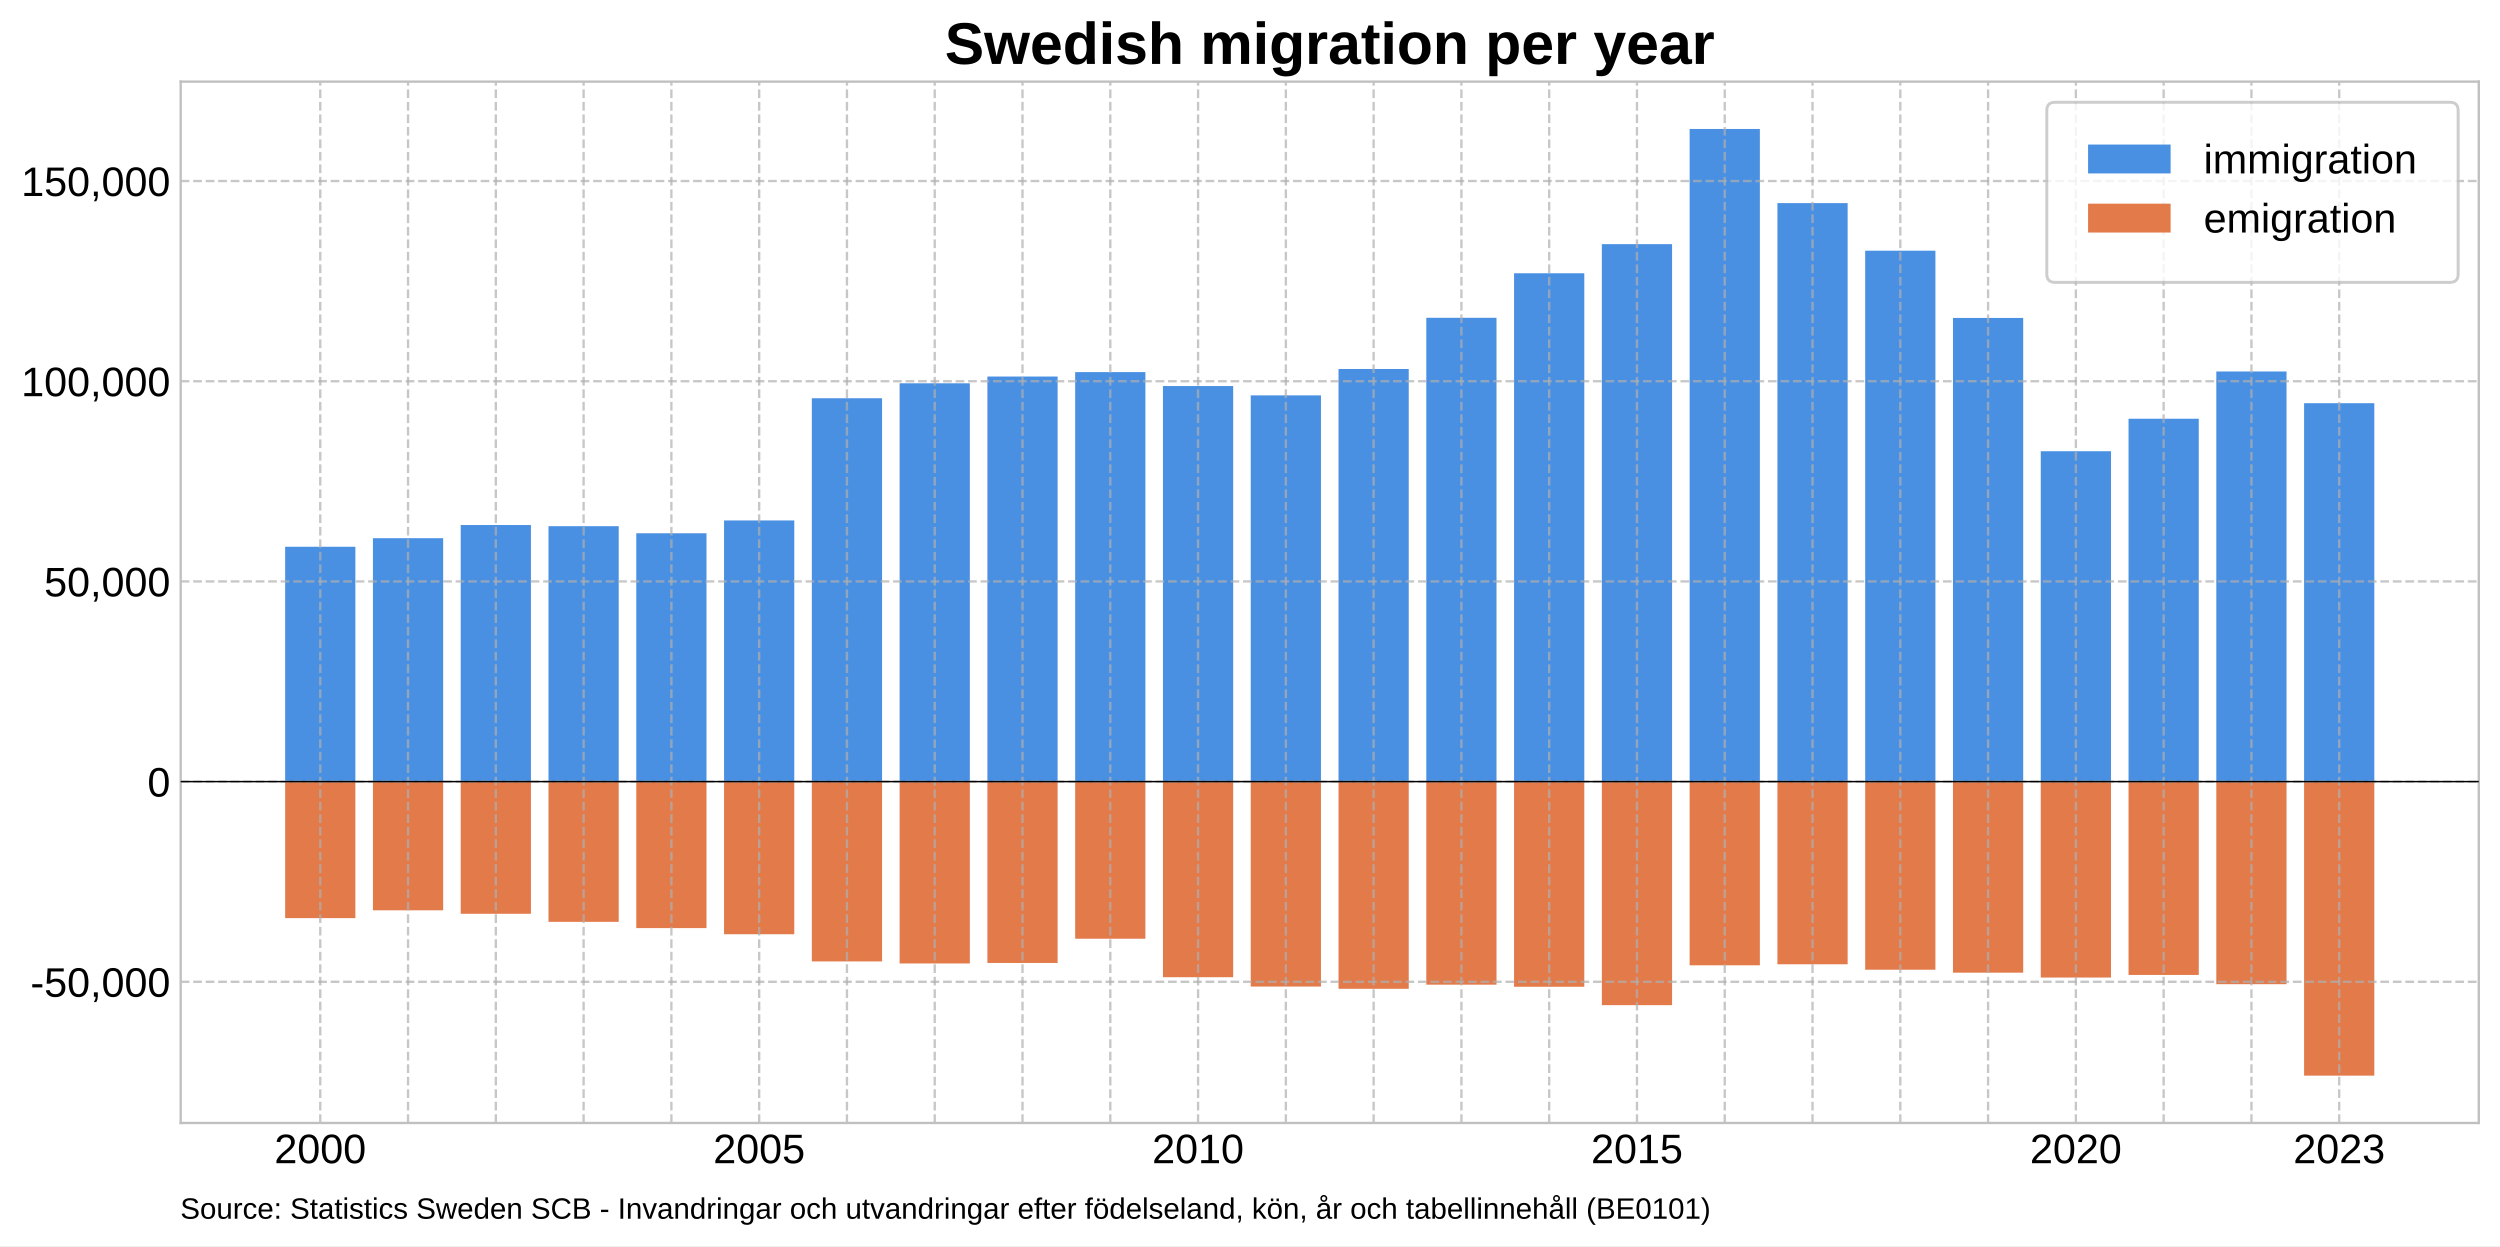
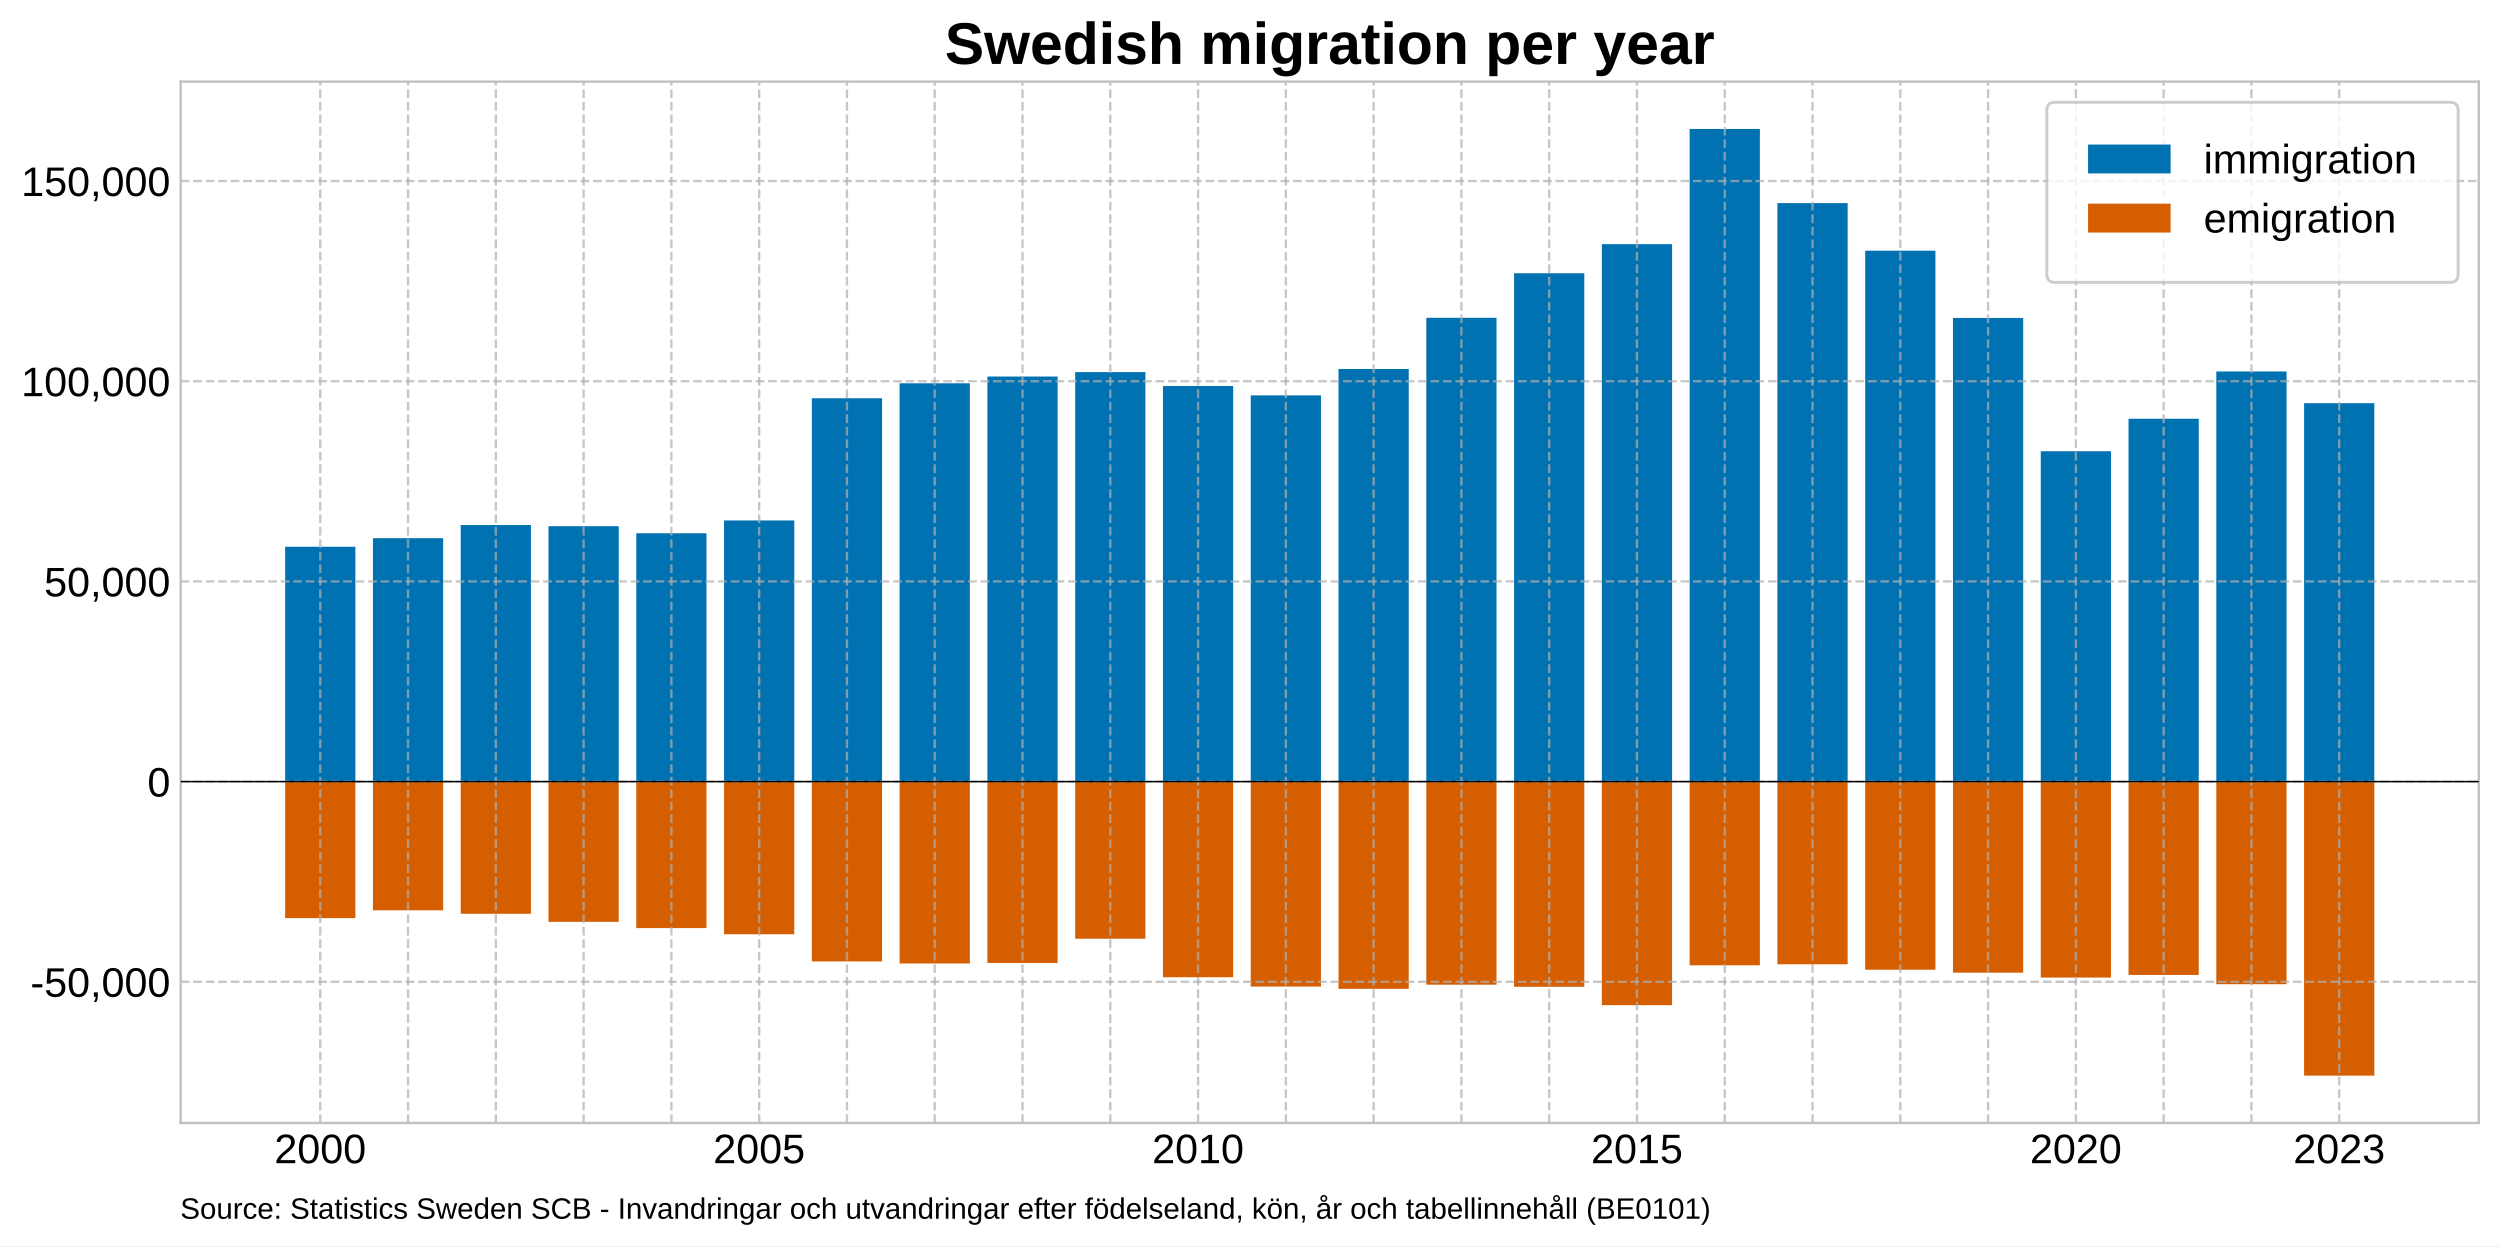
<svg xmlns="http://www.w3.org/2000/svg" width="848.136pt" height="422.734pt" viewBox="0 0 848.136 422.734" version="1.1">
  <defs>
    <style type="text/css">*{stroke-linejoin: round; stroke-linecap: butt}</style>
  </defs>
  <g id="figure_1">
    <g id="patch_1">
      <path d="M 0 422.734  L 848.136 422.734  L 848.136 0  L 0 0  z " style="fill: #ffffff" />
    </g>
    <g id="axes_1">
      <g id="patch_2">
        <path d="M 61.301 380.974  L 840.936 380.974  L 840.936 27.694  L 61.301 27.694  z " style="fill: #ffffff" />
      </g>
      <g id="patch_3">
-         <path d="M 96.739 265.168  L 120.563 265.168  L 120.563 185.489  L 96.739 185.489  z " clip-path="url(#p7eb099a2a9)" style="fill: #4a90e2" />
+         <path d="M 96.739 265.168  L 120.563 265.168  L 120.563 185.489  L 96.739 185.489  z " clip-path="url(#p43ecfa2c4b)" style="fill: #0072b2" />
      </g>
      <g id="patch_4">
-         <path d="M 126.519 265.168  L 150.343 265.168  L 150.343 182.587  L 126.519 182.587  z " clip-path="url(#p7eb099a2a9)" style="fill: #4a90e2" />
+         <path d="M 126.519 265.168  L 150.343 265.168  L 150.343 182.587  L 126.519 182.587  z " clip-path="url(#p43ecfa2c4b)" style="fill: #0072b2" />
      </g>
      <g id="patch_5">
-         <path d="M 156.299 265.168  L 180.123 265.168  L 180.123 178.116  L 156.299 178.116  z " clip-path="url(#p7eb099a2a9)" style="fill: #4a90e2" />
+         <path d="M 156.299 265.168  L 180.123 265.168  L 180.123 178.116  L 156.299 178.116  z " clip-path="url(#p43ecfa2c4b)" style="fill: #0072b2" />
      </g>
      <g id="patch_6">
-         <path d="M 186.079 265.168  L 209.902 265.168  L 209.902 178.512  L 186.079 178.512  z " clip-path="url(#p7eb099a2a9)" style="fill: #4a90e2" />
+         <path d="M 186.079 265.168  L 209.902 265.168  L 209.902 178.512  L 186.079 178.512  z " clip-path="url(#p43ecfa2c4b)" style="fill: #0072b2" />
      </g>
      <g id="patch_7">
-         <path d="M 215.858 265.168  L 239.682 265.168  L 239.682 180.913  L 215.858 180.913  z " clip-path="url(#p7eb099a2a9)" style="fill: #4a90e2" />
+         <path d="M 215.858 265.168  L 239.682 265.168  L 239.682 180.913  L 215.858 180.913  z " clip-path="url(#p43ecfa2c4b)" style="fill: #0072b2" />
      </g>
      <g id="patch_8">
-         <path d="M 245.638 265.168  L 269.462 265.168  L 269.462 176.565  L 245.638 176.565  z " clip-path="url(#p7eb099a2a9)" style="fill: #4a90e2" />
+         <path d="M 245.638 265.168  L 269.462 265.168  L 269.462 176.565  L 245.638 176.565  z " clip-path="url(#p43ecfa2c4b)" style="fill: #0072b2" />
      </g>
      <g id="patch_9">
-         <path d="M 275.418 265.168  L 299.242 265.168  L 299.242 135.107  L 275.418 135.107  z " clip-path="url(#p7eb099a2a9)" style="fill: #4a90e2" />
+         <path d="M 275.418 265.168  L 299.242 265.168  L 299.242 135.107  L 275.418 135.107  z " clip-path="url(#p43ecfa2c4b)" style="fill: #0072b2" />
      </g>
      <g id="patch_10">
-         <path d="M 305.198 265.168  L 329.022 265.168  L 329.022 130.033  L 305.198 130.033  z " clip-path="url(#p7eb099a2a9)" style="fill: #4a90e2" />
+         <path d="M 305.198 265.168  L 329.022 265.168  L 329.022 130.033  L 305.198 130.033  z " clip-path="url(#p43ecfa2c4b)" style="fill: #0072b2" />
      </g>
      <g id="patch_11">
-         <path d="M 334.978 265.168  L 358.801 265.168  L 358.801 127.743  L 334.978 127.743  z " clip-path="url(#p7eb099a2a9)" style="fill: #4a90e2" />
+         <path d="M 334.978 265.168  L 358.801 265.168  L 358.801 127.743  L 334.978 127.743  z " clip-path="url(#p43ecfa2c4b)" style="fill: #0072b2" />
      </g>
      <g id="patch_12">
-         <path d="M 364.757 265.168  L 388.581 265.168  L 388.581 126.237  L 364.757 126.237  z " clip-path="url(#p7eb099a2a9)" style="fill: #4a90e2" />
+         <path d="M 364.757 265.168  L 388.581 265.168  L 388.581 126.237  L 364.757 126.237  z " clip-path="url(#p43ecfa2c4b)" style="fill: #0072b2" />
      </g>
      <g id="patch_13">
-         <path d="M 394.537 265.168  L 418.361 265.168  L 418.361 130.963  L 394.537 130.963  z " clip-path="url(#p7eb099a2a9)" style="fill: #4a90e2" />
+         <path d="M 394.537 265.168  L 418.361 265.168  L 418.361 130.963  L 394.537 130.963  z " clip-path="url(#p43ecfa2c4b)" style="fill: #0072b2" />
      </g>
      <g id="patch_14">
-         <path d="M 424.317 265.168  L 448.141 265.168  L 448.141 134.133  L 424.317 134.133  z " clip-path="url(#p7eb099a2a9)" style="fill: #4a90e2" />
+         <path d="M 424.317 265.168  L 448.141 265.168  L 448.141 134.133  L 424.317 134.133  z " clip-path="url(#p43ecfa2c4b)" style="fill: #0072b2" />
      </g>
      <g id="patch_15">
-         <path d="M 454.097 265.168  L 477.921 265.168  L 477.921 125.179  L 454.097 125.179  z " clip-path="url(#p7eb099a2a9)" style="fill: #4a90e2" />
+         <path d="M 454.097 265.168  L 477.921 265.168  L 477.921 125.179  L 454.097 125.179  z " clip-path="url(#p43ecfa2c4b)" style="fill: #0072b2" />
      </g>
      <g id="patch_16">
-         <path d="M 483.877 265.168  L 507.7 265.168  L 507.7 107.811  L 483.877 107.811  z " clip-path="url(#p7eb099a2a9)" style="fill: #4a90e2" />
+         <path d="M 483.877 265.168  L 507.7 265.168  L 507.7 107.811  L 483.877 107.811  z " clip-path="url(#p43ecfa2c4b)" style="fill: #0072b2" />
      </g>
      <g id="patch_17">
-         <path d="M 513.656 265.168  L 537.48 265.168  L 537.48 92.705  L 513.656 92.705  z " clip-path="url(#p7eb099a2a9)" style="fill: #4a90e2" />
+         <path d="M 513.656 265.168  L 537.48 265.168  L 537.48 92.705  L 513.656 92.705  z " clip-path="url(#p43ecfa2c4b)" style="fill: #0072b2" />
      </g>
      <g id="patch_18">
-         <path d="M 543.436 265.168  L 567.26 265.168  L 567.26 82.824  L 543.436 82.824  z " clip-path="url(#p7eb099a2a9)" style="fill: #4a90e2" />
+         <path d="M 543.436 265.168  L 567.26 265.168  L 567.26 82.824  L 543.436 82.824  z " clip-path="url(#p43ecfa2c4b)" style="fill: #0072b2" />
      </g>
      <g id="patch_19">
-         <path d="M 573.216 265.168  L 597.04 265.168  L 597.04 43.752  L 573.216 43.752  z " clip-path="url(#p7eb099a2a9)" style="fill: #4a90e2" />
+         <path d="M 573.216 265.168  L 597.04 265.168  L 597.04 43.752  L 573.216 43.752  z " clip-path="url(#p43ecfa2c4b)" style="fill: #0072b2" />
      </g>
      <g id="patch_20">
-         <path d="M 602.996 265.168  L 626.82 265.168  L 626.82 68.903  L 602.996 68.903  z " clip-path="url(#p7eb099a2a9)" style="fill: #4a90e2" />
+         <path d="M 602.996 265.168  L 626.82 265.168  L 626.82 68.903  L 602.996 68.903  z " clip-path="url(#p43ecfa2c4b)" style="fill: #0072b2" />
      </g>
      <g id="patch_21">
-         <path d="M 632.775 265.168  L 656.599 265.168  L 656.599 85.049  L 632.775 85.049  z " clip-path="url(#p7eb099a2a9)" style="fill: #4a90e2" />
+         <path d="M 632.775 265.168  L 656.599 265.168  L 656.599 85.049  L 632.775 85.049  z " clip-path="url(#p43ecfa2c4b)" style="fill: #0072b2" />
      </g>
      <g id="patch_22">
-         <path d="M 662.555 265.168  L 686.379 265.168  L 686.379 107.865  L 662.555 107.865  z " clip-path="url(#p7eb099a2a9)" style="fill: #4a90e2" />
+         <path d="M 662.555 265.168  L 686.379 265.168  L 686.379 107.865  L 662.555 107.865  z " clip-path="url(#p43ecfa2c4b)" style="fill: #0072b2" />
      </g>
      <g id="patch_23">
-         <path d="M 692.335 265.168  L 716.159 265.168  L 716.159 153.08  L 692.335 153.08  z " clip-path="url(#p7eb099a2a9)" style="fill: #4a90e2" />
+         <path d="M 692.335 265.168  L 716.159 265.168  L 716.159 153.08  L 692.335 153.08  z " clip-path="url(#p43ecfa2c4b)" style="fill: #0072b2" />
      </g>
      <g id="patch_24">
-         <path d="M 722.115 265.168  L 745.939 265.168  L 745.939 142.06  L 722.115 142.06  z " clip-path="url(#p7eb099a2a9)" style="fill: #4a90e2" />
+         <path d="M 722.115 265.168  L 745.939 265.168  L 745.939 142.06  L 722.115 142.06  z " clip-path="url(#p43ecfa2c4b)" style="fill: #0072b2" />
      </g>
      <g id="patch_25">
-         <path d="M 751.895 265.168  L 775.719 265.168  L 775.719 126.025  L 751.895 126.025  z " clip-path="url(#p7eb099a2a9)" style="fill: #4a90e2" />
+         <path d="M 751.895 265.168  L 775.719 265.168  L 775.719 126.025  L 751.895 126.025  z " clip-path="url(#p43ecfa2c4b)" style="fill: #0072b2" />
      </g>
      <g id="patch_26">
-         <path d="M 781.674 265.168  L 805.498 265.168  L 805.498 136.786  L 781.674 136.786  z " clip-path="url(#p7eb099a2a9)" style="fill: #4a90e2" />
+         <path d="M 781.674 265.168  L 805.498 265.168  L 805.498 136.786  L 781.674 136.786  z " clip-path="url(#p43ecfa2c4b)" style="fill: #0072b2" />
      </g>
      <g id="patch_27">
-         <path d="M 96.739 265.168  L 120.563 265.168  L 120.563 311.475  L 96.739 311.475  z " clip-path="url(#p7eb099a2a9)" style="fill: #e27a4a" />
+         <path d="M 96.739 265.168  L 120.563 265.168  L 120.563 311.475  L 96.739 311.475  z " clip-path="url(#p43ecfa2c4b)" style="fill: #d55e00" />
      </g>
      <g id="patch_28">
-         <path d="M 126.519 265.168  L 150.343 265.168  L 150.343 308.826  L 126.519 308.826  z " clip-path="url(#p7eb099a2a9)" style="fill: #e27a4a" />
+         <path d="M 126.519 265.168  L 150.343 265.168  L 150.343 308.826  L 126.519 308.826  z " clip-path="url(#p43ecfa2c4b)" style="fill: #d55e00" />
      </g>
      <g id="patch_29">
-         <path d="M 156.299 265.168  L 180.123 265.168  L 180.123 310.005  L 156.299 310.005  z " clip-path="url(#p7eb099a2a9)" style="fill: #e27a4a" />
+         <path d="M 156.299 265.168  L 180.123 265.168  L 180.123 310.005  L 156.299 310.005  z " clip-path="url(#p43ecfa2c4b)" style="fill: #d55e00" />
      </g>
      <g id="patch_30">
-         <path d="M 186.079 265.168  L 209.902 265.168  L 209.902 312.741  L 186.079 312.741  z " clip-path="url(#p7eb099a2a9)" style="fill: #e27a4a" />
+         <path d="M 186.079 265.168  L 209.902 265.168  L 209.902 312.741  L 186.079 312.741  z " clip-path="url(#p43ecfa2c4b)" style="fill: #d55e00" />
      </g>
      <g id="patch_31">
-         <path d="M 215.858 265.168  L 239.682 265.168  L 239.682 314.864  L 215.858 314.864  z " clip-path="url(#p7eb099a2a9)" style="fill: #e27a4a" />
+         <path d="M 215.858 265.168  L 239.682 265.168  L 239.682 314.864  L 215.858 314.864  z " clip-path="url(#p43ecfa2c4b)" style="fill: #d55e00" />
      </g>
      <g id="patch_32">
-         <path d="M 245.638 265.168  L 269.462 265.168  L 269.462 316.945  L 245.638 316.945  z " clip-path="url(#p7eb099a2a9)" style="fill: #e27a4a" />
+         <path d="M 245.638 265.168  L 269.462 265.168  L 269.462 316.945  L 245.638 316.945  z " clip-path="url(#p43ecfa2c4b)" style="fill: #d55e00" />
      </g>
      <g id="patch_33">
-         <path d="M 275.418 265.168  L 299.242 265.168  L 299.242 326.168  L 275.418 326.168  z " clip-path="url(#p7eb099a2a9)" style="fill: #e27a4a" />
+         <path d="M 275.418 265.168  L 299.242 265.168  L 299.242 326.168  L 275.418 326.168  z " clip-path="url(#p43ecfa2c4b)" style="fill: #d55e00" />
      </g>
      <g id="patch_34">
-         <path d="M 305.198 265.168  L 329.022 265.168  L 329.022 326.86  L 305.198 326.86  z " clip-path="url(#p7eb099a2a9)" style="fill: #e27a4a" />
+         <path d="M 305.198 265.168  L 329.022 265.168  L 329.022 326.86  L 305.198 326.86  z " clip-path="url(#p43ecfa2c4b)" style="fill: #d55e00" />
      </g>
      <g id="patch_35">
-         <path d="M 334.978 265.168  L 358.801 265.168  L 358.801 326.692  L 334.978 326.692  z " clip-path="url(#p7eb099a2a9)" style="fill: #e27a4a" />
+         <path d="M 334.978 265.168  L 358.801 265.168  L 358.801 326.692  L 334.978 326.692  z " clip-path="url(#p43ecfa2c4b)" style="fill: #d55e00" />
      </g>
      <g id="patch_36">
-         <path d="M 364.757 265.168  L 388.581 265.168  L 388.581 318.469  L 364.757 318.469  z " clip-path="url(#p7eb099a2a9)" style="fill: #e27a4a" />
+         <path d="M 364.757 265.168  L 388.581 265.168  L 388.581 318.469  L 364.757 318.469  z " clip-path="url(#p43ecfa2c4b)" style="fill: #d55e00" />
      </g>
      <g id="patch_37">
-         <path d="M 394.537 265.168  L 418.361 265.168  L 418.361 331.526  L 394.537 331.526  z " clip-path="url(#p7eb099a2a9)" style="fill: #e27a4a" />
+         <path d="M 394.537 265.168  L 418.361 265.168  L 418.361 331.526  L 394.537 331.526  z " clip-path="url(#p43ecfa2c4b)" style="fill: #d55e00" />
      </g>
      <g id="patch_38">
-         <path d="M 424.317 265.168  L 448.141 265.168  L 448.141 334.686  L 424.317 334.686  z " clip-path="url(#p7eb099a2a9)" style="fill: #e27a4a" />
+         <path d="M 424.317 265.168  L 448.141 265.168  L 448.141 334.686  L 424.317 334.686  z " clip-path="url(#p43ecfa2c4b)" style="fill: #d55e00" />
      </g>
      <g id="patch_39">
-         <path d="M 454.097 265.168  L 477.921 265.168  L 477.921 335.457  L 454.097 335.457  z " clip-path="url(#p7eb099a2a9)" style="fill: #e27a4a" />
+         <path d="M 454.097 265.168  L 477.921 265.168  L 477.921 335.457  L 454.097 335.457  z " clip-path="url(#p43ecfa2c4b)" style="fill: #d55e00" />
      </g>
      <g id="patch_40">
-         <path d="M 483.877 265.168  L 507.7 265.168  L 507.7 334.056  L 483.877 334.056  z " clip-path="url(#p7eb099a2a9)" style="fill: #e27a4a" />
+         <path d="M 483.877 265.168  L 507.7 265.168  L 507.7 334.056  L 483.877 334.056  z " clip-path="url(#p43ecfa2c4b)" style="fill: #d55e00" />
      </g>
      <g id="patch_41">
-         <path d="M 513.656 265.168  L 537.48 265.168  L 537.48 334.765  L 513.656 334.765  z " clip-path="url(#p7eb099a2a9)" style="fill: #e27a4a" />
+         <path d="M 513.656 265.168  L 537.48 265.168  L 537.48 334.765  L 513.656 334.765  z " clip-path="url(#p43ecfa2c4b)" style="fill: #d55e00" />
      </g>
      <g id="patch_42">
-         <path d="M 543.436 265.168  L 567.26 265.168  L 567.26 341.003  L 543.436 341.003  z " clip-path="url(#p7eb099a2a9)" style="fill: #e27a4a" />
+         <path d="M 543.436 265.168  L 567.26 265.168  L 567.26 341.003  L 543.436 341.003  z " clip-path="url(#p43ecfa2c4b)" style="fill: #d55e00" />
      </g>
      <g id="patch_43">
-         <path d="M 573.216 265.168  L 597.04 265.168  L 597.04 327.485  L 573.216 327.485  z " clip-path="url(#p7eb099a2a9)" style="fill: #e27a4a" />
+         <path d="M 573.216 265.168  L 597.04 265.168  L 597.04 327.485  L 573.216 327.485  z " clip-path="url(#p43ecfa2c4b)" style="fill: #d55e00" />
      </g>
      <g id="patch_44">
-         <path d="M 602.996 265.168  L 626.82 265.168  L 626.82 327.135  L 602.996 327.135  z " clip-path="url(#p7eb099a2a9)" style="fill: #e27a4a" />
+         <path d="M 602.996 265.168  L 626.82 265.168  L 626.82 327.135  L 602.996 327.135  z " clip-path="url(#p43ecfa2c4b)" style="fill: #d55e00" />
      </g>
      <g id="patch_45">
-         <path d="M 632.775 265.168  L 656.599 265.168  L 656.599 328.984  L 632.775 328.984  z " clip-path="url(#p7eb099a2a9)" style="fill: #e27a4a" />
+         <path d="M 632.775 265.168  L 656.599 265.168  L 656.599 328.984  L 632.775 328.984  z " clip-path="url(#p43ecfa2c4b)" style="fill: #d55e00" />
      </g>
      <g id="patch_46">
-         <path d="M 662.555 265.168  L 686.379 265.168  L 686.379 329.985  L 662.555 329.985  z " clip-path="url(#p7eb099a2a9)" style="fill: #e27a4a" />
+         <path d="M 662.555 265.168  L 686.379 265.168  L 686.379 329.985  L 662.555 329.985  z " clip-path="url(#p43ecfa2c4b)" style="fill: #d55e00" />
      </g>
      <g id="patch_47">
-         <path d="M 692.335 265.168  L 716.159 265.168  L 716.159 331.64  L 692.335 331.64  z " clip-path="url(#p7eb099a2a9)" style="fill: #e27a4a" />
+         <path d="M 692.335 265.168  L 716.159 265.168  L 716.159 331.64  L 692.335 331.64  z " clip-path="url(#p43ecfa2c4b)" style="fill: #d55e00" />
      </g>
      <g id="patch_48">
-         <path d="M 722.115 265.168  L 745.939 265.168  L 745.939 330.753  L 722.115 330.753  z " clip-path="url(#p7eb099a2a9)" style="fill: #e27a4a" />
+         <path d="M 722.115 265.168  L 745.939 265.168  L 745.939 330.753  L 722.115 330.753  z " clip-path="url(#p43ecfa2c4b)" style="fill: #d55e00" />
      </g>
      <g id="patch_49">
-         <path d="M 751.895 265.168  L 775.719 265.168  L 775.719 333.888  L 751.895 333.888  z " clip-path="url(#p7eb099a2a9)" style="fill: #e27a4a" />
+         <path d="M 751.895 265.168  L 775.719 265.168  L 775.719 333.888  L 751.895 333.888  z " clip-path="url(#p43ecfa2c4b)" style="fill: #d55e00" />
      </g>
      <g id="patch_50">
-         <path d="M 781.674 265.168  L 805.498 265.168  L 805.498 364.916  L 781.674 364.916  z " clip-path="url(#p7eb099a2a9)" style="fill: #e27a4a" />
+         <path d="M 781.674 265.168  L 805.498 265.168  L 805.498 364.916  L 781.674 364.916  z " clip-path="url(#p43ecfa2c4b)" style="fill: #d55e00" />
      </g>
      <g id="matplotlib.axis_1">
        <g id="xtick_1">
          <g id="line2d_1">
-             <path d="M 108.651 380.974  L 108.651 27.694  " clip-path="url(#p7eb099a2a9)" style="fill: none; stroke-dasharray: 2.96,1.28; stroke-dashoffset: 0; stroke: #b0b0b0; stroke-opacity: 0.7; stroke-width: 0.8" />
+             <path d="M 108.651 380.974  L 108.651 27.694  " clip-path="url(#p43ecfa2c4b)" style="fill: none; stroke-dasharray: 2.96,1.28; stroke-dashoffset: 0; stroke: #b0b0b0; stroke-opacity: 0.7; stroke-width: 0.8" />
          </g>
          <g id="line2d_2" />
          <g id="text_1">
            <text style="font-size: 14px; font-family: 'Liberation Sans', sans-serif; text-anchor: middle" x="108.651" y="394.619" transform="rotate(-0 108.6511 394.6194)">2000</text>
          </g>
        </g>
        <g id="xtick_2">
          <g id="line2d_3">
-             <path d="M 138.431 380.974  L 138.431 27.694  " clip-path="url(#p7eb099a2a9)" style="fill: none; stroke-dasharray: 2.96,1.28; stroke-dashoffset: 0; stroke: #b0b0b0; stroke-opacity: 0.7; stroke-width: 0.8" />
+             <path d="M 138.431 380.974  L 138.431 27.694  " clip-path="url(#p43ecfa2c4b)" style="fill: none; stroke-dasharray: 2.96,1.28; stroke-dashoffset: 0; stroke: #b0b0b0; stroke-opacity: 0.7; stroke-width: 0.8" />
          </g>
          <g id="line2d_4" />
        </g>
        <g id="xtick_3">
          <g id="line2d_5">
-             <path d="M 168.211 380.974  L 168.211 27.694  " clip-path="url(#p7eb099a2a9)" style="fill: none; stroke-dasharray: 2.96,1.28; stroke-dashoffset: 0; stroke: #b0b0b0; stroke-opacity: 0.7; stroke-width: 0.8" />
+             <path d="M 168.211 380.974  L 168.211 27.694  " clip-path="url(#p43ecfa2c4b)" style="fill: none; stroke-dasharray: 2.96,1.28; stroke-dashoffset: 0; stroke: #b0b0b0; stroke-opacity: 0.7; stroke-width: 0.8" />
          </g>
          <g id="line2d_6" />
        </g>
        <g id="xtick_4">
          <g id="line2d_7">
-             <path d="M 197.991 380.974  L 197.991 27.694  " clip-path="url(#p7eb099a2a9)" style="fill: none; stroke-dasharray: 2.96,1.28; stroke-dashoffset: 0; stroke: #b0b0b0; stroke-opacity: 0.7; stroke-width: 0.8" />
+             <path d="M 197.991 380.974  L 197.991 27.694  " clip-path="url(#p43ecfa2c4b)" style="fill: none; stroke-dasharray: 2.96,1.28; stroke-dashoffset: 0; stroke: #b0b0b0; stroke-opacity: 0.7; stroke-width: 0.8" />
          </g>
          <g id="line2d_8" />
        </g>
        <g id="xtick_5">
          <g id="line2d_9">
-             <path d="M 227.77 380.974  L 227.77 27.694  " clip-path="url(#p7eb099a2a9)" style="fill: none; stroke-dasharray: 2.96,1.28; stroke-dashoffset: 0; stroke: #b0b0b0; stroke-opacity: 0.7; stroke-width: 0.8" />
+             <path d="M 227.77 380.974  L 227.77 27.694  " clip-path="url(#p43ecfa2c4b)" style="fill: none; stroke-dasharray: 2.96,1.28; stroke-dashoffset: 0; stroke: #b0b0b0; stroke-opacity: 0.7; stroke-width: 0.8" />
          </g>
          <g id="line2d_10" />
        </g>
        <g id="xtick_6">
          <g id="line2d_11">
-             <path d="M 257.55 380.974  L 257.55 27.694  " clip-path="url(#p7eb099a2a9)" style="fill: none; stroke-dasharray: 2.96,1.28; stroke-dashoffset: 0; stroke: #b0b0b0; stroke-opacity: 0.7; stroke-width: 0.8" />
+             <path d="M 257.55 380.974  L 257.55 27.694  " clip-path="url(#p43ecfa2c4b)" style="fill: none; stroke-dasharray: 2.96,1.28; stroke-dashoffset: 0; stroke: #b0b0b0; stroke-opacity: 0.7; stroke-width: 0.8" />
          </g>
          <g id="line2d_12" />
          <g id="text_2">
            <text style="font-size: 14px; font-family: 'Liberation Sans', sans-serif; text-anchor: middle" x="257.55" y="394.619" transform="rotate(-0 257.5501 394.6194)">2005</text>
          </g>
        </g>
        <g id="xtick_7">
          <g id="line2d_13">
-             <path d="M 287.33 380.974  L 287.33 27.694  " clip-path="url(#p7eb099a2a9)" style="fill: none; stroke-dasharray: 2.96,1.28; stroke-dashoffset: 0; stroke: #b0b0b0; stroke-opacity: 0.7; stroke-width: 0.8" />
+             <path d="M 287.33 380.974  L 287.33 27.694  " clip-path="url(#p43ecfa2c4b)" style="fill: none; stroke-dasharray: 2.96,1.28; stroke-dashoffset: 0; stroke: #b0b0b0; stroke-opacity: 0.7; stroke-width: 0.8" />
          </g>
          <g id="line2d_14" />
        </g>
        <g id="xtick_8">
          <g id="line2d_15">
-             <path d="M 317.11 380.974  L 317.11 27.694  " clip-path="url(#p7eb099a2a9)" style="fill: none; stroke-dasharray: 2.96,1.28; stroke-dashoffset: 0; stroke: #b0b0b0; stroke-opacity: 0.7; stroke-width: 0.8" />
+             <path d="M 317.11 380.974  L 317.11 27.694  " clip-path="url(#p43ecfa2c4b)" style="fill: none; stroke-dasharray: 2.96,1.28; stroke-dashoffset: 0; stroke: #b0b0b0; stroke-opacity: 0.7; stroke-width: 0.8" />
          </g>
          <g id="line2d_16" />
        </g>
        <g id="xtick_9">
          <g id="line2d_17">
-             <path d="M 346.889 380.974  L 346.889 27.694  " clip-path="url(#p7eb099a2a9)" style="fill: none; stroke-dasharray: 2.96,1.28; stroke-dashoffset: 0; stroke: #b0b0b0; stroke-opacity: 0.7; stroke-width: 0.8" />
+             <path d="M 346.889 380.974  L 346.889 27.694  " clip-path="url(#p43ecfa2c4b)" style="fill: none; stroke-dasharray: 2.96,1.28; stroke-dashoffset: 0; stroke: #b0b0b0; stroke-opacity: 0.7; stroke-width: 0.8" />
          </g>
          <g id="line2d_18" />
        </g>
        <g id="xtick_10">
          <g id="line2d_19">
-             <path d="M 376.669 380.974  L 376.669 27.694  " clip-path="url(#p7eb099a2a9)" style="fill: none; stroke-dasharray: 2.96,1.28; stroke-dashoffset: 0; stroke: #b0b0b0; stroke-opacity: 0.7; stroke-width: 0.8" />
+             <path d="M 376.669 380.974  L 376.669 27.694  " clip-path="url(#p43ecfa2c4b)" style="fill: none; stroke-dasharray: 2.96,1.28; stroke-dashoffset: 0; stroke: #b0b0b0; stroke-opacity: 0.7; stroke-width: 0.8" />
          </g>
          <g id="line2d_20" />
        </g>
        <g id="xtick_11">
          <g id="line2d_21">
-             <path d="M 406.449 380.974  L 406.449 27.694  " clip-path="url(#p7eb099a2a9)" style="fill: none; stroke-dasharray: 2.96,1.28; stroke-dashoffset: 0; stroke: #b0b0b0; stroke-opacity: 0.7; stroke-width: 0.8" />
+             <path d="M 406.449 380.974  L 406.449 27.694  " clip-path="url(#p43ecfa2c4b)" style="fill: none; stroke-dasharray: 2.96,1.28; stroke-dashoffset: 0; stroke: #b0b0b0; stroke-opacity: 0.7; stroke-width: 0.8" />
          </g>
          <g id="line2d_22" />
          <g id="text_3">
            <text style="font-size: 14px; font-family: 'Liberation Sans', sans-serif; text-anchor: middle" x="406.449" y="394.619" transform="rotate(-0 406.4491 394.6194)">2010</text>
          </g>
        </g>
        <g id="xtick_12">
          <g id="line2d_23">
-             <path d="M 436.229 380.974  L 436.229 27.694  " clip-path="url(#p7eb099a2a9)" style="fill: none; stroke-dasharray: 2.96,1.28; stroke-dashoffset: 0; stroke: #b0b0b0; stroke-opacity: 0.7; stroke-width: 0.8" />
+             <path d="M 436.229 380.974  L 436.229 27.694  " clip-path="url(#p43ecfa2c4b)" style="fill: none; stroke-dasharray: 2.96,1.28; stroke-dashoffset: 0; stroke: #b0b0b0; stroke-opacity: 0.7; stroke-width: 0.8" />
          </g>
          <g id="line2d_24" />
        </g>
        <g id="xtick_13">
          <g id="line2d_25">
-             <path d="M 466.009 380.974  L 466.009 27.694  " clip-path="url(#p7eb099a2a9)" style="fill: none; stroke-dasharray: 2.96,1.28; stroke-dashoffset: 0; stroke: #b0b0b0; stroke-opacity: 0.7; stroke-width: 0.8" />
+             <path d="M 466.009 380.974  L 466.009 27.694  " clip-path="url(#p43ecfa2c4b)" style="fill: none; stroke-dasharray: 2.96,1.28; stroke-dashoffset: 0; stroke: #b0b0b0; stroke-opacity: 0.7; stroke-width: 0.8" />
          </g>
          <g id="line2d_26" />
        </g>
        <g id="xtick_14">
          <g id="line2d_27">
-             <path d="M 495.788 380.974  L 495.788 27.694  " clip-path="url(#p7eb099a2a9)" style="fill: none; stroke-dasharray: 2.96,1.28; stroke-dashoffset: 0; stroke: #b0b0b0; stroke-opacity: 0.7; stroke-width: 0.8" />
+             <path d="M 495.788 380.974  L 495.788 27.694  " clip-path="url(#p43ecfa2c4b)" style="fill: none; stroke-dasharray: 2.96,1.28; stroke-dashoffset: 0; stroke: #b0b0b0; stroke-opacity: 0.7; stroke-width: 0.8" />
          </g>
          <g id="line2d_28" />
        </g>
        <g id="xtick_15">
          <g id="line2d_29">
-             <path d="M 525.568 380.974  L 525.568 27.694  " clip-path="url(#p7eb099a2a9)" style="fill: none; stroke-dasharray: 2.96,1.28; stroke-dashoffset: 0; stroke: #b0b0b0; stroke-opacity: 0.7; stroke-width: 0.8" />
+             <path d="M 525.568 380.974  L 525.568 27.694  " clip-path="url(#p43ecfa2c4b)" style="fill: none; stroke-dasharray: 2.96,1.28; stroke-dashoffset: 0; stroke: #b0b0b0; stroke-opacity: 0.7; stroke-width: 0.8" />
          </g>
          <g id="line2d_30" />
        </g>
        <g id="xtick_16">
          <g id="line2d_31">
-             <path d="M 555.348 380.974  L 555.348 27.694  " clip-path="url(#p7eb099a2a9)" style="fill: none; stroke-dasharray: 2.96,1.28; stroke-dashoffset: 0; stroke: #b0b0b0; stroke-opacity: 0.7; stroke-width: 0.8" />
+             <path d="M 555.348 380.974  L 555.348 27.694  " clip-path="url(#p43ecfa2c4b)" style="fill: none; stroke-dasharray: 2.96,1.28; stroke-dashoffset: 0; stroke: #b0b0b0; stroke-opacity: 0.7; stroke-width: 0.8" />
          </g>
          <g id="line2d_32" />
          <g id="text_4">
            <text style="font-size: 14px; font-family: 'Liberation Sans', sans-serif; text-anchor: middle" x="555.348" y="394.619" transform="rotate(-0 555.348 394.6194)">2015</text>
          </g>
        </g>
        <g id="xtick_17">
          <g id="line2d_33">
-             <path d="M 585.128 380.974  L 585.128 27.694  " clip-path="url(#p7eb099a2a9)" style="fill: none; stroke-dasharray: 2.96,1.28; stroke-dashoffset: 0; stroke: #b0b0b0; stroke-opacity: 0.7; stroke-width: 0.8" />
+             <path d="M 585.128 380.974  L 585.128 27.694  " clip-path="url(#p43ecfa2c4b)" style="fill: none; stroke-dasharray: 2.96,1.28; stroke-dashoffset: 0; stroke: #b0b0b0; stroke-opacity: 0.7; stroke-width: 0.8" />
          </g>
          <g id="line2d_34" />
        </g>
        <g id="xtick_18">
          <g id="line2d_35">
-             <path d="M 614.908 380.974  L 614.908 27.694  " clip-path="url(#p7eb099a2a9)" style="fill: none; stroke-dasharray: 2.96,1.28; stroke-dashoffset: 0; stroke: #b0b0b0; stroke-opacity: 0.7; stroke-width: 0.8" />
+             <path d="M 614.908 380.974  L 614.908 27.694  " clip-path="url(#p43ecfa2c4b)" style="fill: none; stroke-dasharray: 2.96,1.28; stroke-dashoffset: 0; stroke: #b0b0b0; stroke-opacity: 0.7; stroke-width: 0.8" />
          </g>
          <g id="line2d_36" />
        </g>
        <g id="xtick_19">
          <g id="line2d_37">
-             <path d="M 644.687 380.974  L 644.687 27.694  " clip-path="url(#p7eb099a2a9)" style="fill: none; stroke-dasharray: 2.96,1.28; stroke-dashoffset: 0; stroke: #b0b0b0; stroke-opacity: 0.7; stroke-width: 0.8" />
+             <path d="M 644.687 380.974  L 644.687 27.694  " clip-path="url(#p43ecfa2c4b)" style="fill: none; stroke-dasharray: 2.96,1.28; stroke-dashoffset: 0; stroke: #b0b0b0; stroke-opacity: 0.7; stroke-width: 0.8" />
          </g>
          <g id="line2d_38" />
        </g>
        <g id="xtick_20">
          <g id="line2d_39">
-             <path d="M 674.467 380.974  L 674.467 27.694  " clip-path="url(#p7eb099a2a9)" style="fill: none; stroke-dasharray: 2.96,1.28; stroke-dashoffset: 0; stroke: #b0b0b0; stroke-opacity: 0.7; stroke-width: 0.8" />
+             <path d="M 674.467 380.974  L 674.467 27.694  " clip-path="url(#p43ecfa2c4b)" style="fill: none; stroke-dasharray: 2.96,1.28; stroke-dashoffset: 0; stroke: #b0b0b0; stroke-opacity: 0.7; stroke-width: 0.8" />
          </g>
          <g id="line2d_40" />
        </g>
        <g id="xtick_21">
          <g id="line2d_41">
-             <path d="M 704.247 380.974  L 704.247 27.694  " clip-path="url(#p7eb099a2a9)" style="fill: none; stroke-dasharray: 2.96,1.28; stroke-dashoffset: 0; stroke: #b0b0b0; stroke-opacity: 0.7; stroke-width: 0.8" />
+             <path d="M 704.247 380.974  L 704.247 27.694  " clip-path="url(#p43ecfa2c4b)" style="fill: none; stroke-dasharray: 2.96,1.28; stroke-dashoffset: 0; stroke: #b0b0b0; stroke-opacity: 0.7; stroke-width: 0.8" />
          </g>
          <g id="line2d_42" />
          <g id="text_5">
            <text style="font-size: 14px; font-family: 'Liberation Sans', sans-serif; text-anchor: middle" x="704.247" y="394.619" transform="rotate(-0 704.247 394.6194)">2020</text>
          </g>
        </g>
        <g id="xtick_22">
          <g id="line2d_43">
-             <path d="M 734.027 380.974  L 734.027 27.694  " clip-path="url(#p7eb099a2a9)" style="fill: none; stroke-dasharray: 2.96,1.28; stroke-dashoffset: 0; stroke: #b0b0b0; stroke-opacity: 0.7; stroke-width: 0.8" />
+             <path d="M 734.027 380.974  L 734.027 27.694  " clip-path="url(#p43ecfa2c4b)" style="fill: none; stroke-dasharray: 2.96,1.28; stroke-dashoffset: 0; stroke: #b0b0b0; stroke-opacity: 0.7; stroke-width: 0.8" />
          </g>
          <g id="line2d_44" />
        </g>
        <g id="xtick_23">
          <g id="line2d_45">
-             <path d="M 763.807 380.974  L 763.807 27.694  " clip-path="url(#p7eb099a2a9)" style="fill: none; stroke-dasharray: 2.96,1.28; stroke-dashoffset: 0; stroke: #b0b0b0; stroke-opacity: 0.7; stroke-width: 0.8" />
+             <path d="M 763.807 380.974  L 763.807 27.694  " clip-path="url(#p43ecfa2c4b)" style="fill: none; stroke-dasharray: 2.96,1.28; stroke-dashoffset: 0; stroke: #b0b0b0; stroke-opacity: 0.7; stroke-width: 0.8" />
          </g>
          <g id="line2d_46" />
        </g>
        <g id="xtick_24">
          <g id="line2d_47">
-             <path d="M 793.586 380.974  L 793.586 27.694  " clip-path="url(#p7eb099a2a9)" style="fill: none; stroke-dasharray: 2.96,1.28; stroke-dashoffset: 0; stroke: #b0b0b0; stroke-opacity: 0.7; stroke-width: 0.8" />
+             <path d="M 793.586 380.974  L 793.586 27.694  " clip-path="url(#p43ecfa2c4b)" style="fill: none; stroke-dasharray: 2.96,1.28; stroke-dashoffset: 0; stroke: #b0b0b0; stroke-opacity: 0.7; stroke-width: 0.8" />
          </g>
          <g id="line2d_48" />
          <g id="text_6">
            <text style="font-size: 14px; font-family: 'Liberation Sans', sans-serif; text-anchor: middle" x="793.586" y="394.619" transform="rotate(-0 793.5864 394.6194)">2023</text>
          </g>
        </g>
      </g>
      <g id="matplotlib.axis_2">
        <g id="ytick_1">
          <g id="line2d_49">
-             <path d="M 61.301 333.084  L 840.936 333.084  " clip-path="url(#p7eb099a2a9)" style="fill: none; stroke-dasharray: 2.96,1.28; stroke-dashoffset: 0; stroke: #b0b0b0; stroke-opacity: 0.7; stroke-width: 0.8" />
+             <path d="M 61.301 333.084  L 840.936 333.084  " clip-path="url(#p43ecfa2c4b)" style="fill: none; stroke-dasharray: 2.96,1.28; stroke-dashoffset: 0; stroke: #b0b0b0; stroke-opacity: 0.7; stroke-width: 0.8" />
          </g>
          <g id="line2d_50" />
          <g id="text_7">
            <text style="font-size: 14px; font-family: 'Liberation Sans', sans-serif; text-anchor: end" x="57.801" y="338.157" transform="rotate(-0 57.80125 338.1571)">-50,000</text>
          </g>
        </g>
        <g id="ytick_2">
          <g id="line2d_51">
-             <path d="M 61.301 265.168  L 840.936 265.168  " clip-path="url(#p7eb099a2a9)" style="fill: none; stroke-dasharray: 2.96,1.28; stroke-dashoffset: 0; stroke: #b0b0b0; stroke-opacity: 0.7; stroke-width: 0.8" />
+             <path d="M 61.301 265.168  L 840.936 265.168  " clip-path="url(#p43ecfa2c4b)" style="fill: none; stroke-dasharray: 2.96,1.28; stroke-dashoffset: 0; stroke: #b0b0b0; stroke-opacity: 0.7; stroke-width: 0.8" />
          </g>
          <g id="line2d_52" />
          <g id="text_8">
            <text style="font-size: 14px; font-family: 'Liberation Sans', sans-serif; text-anchor: end" x="57.801" y="270.24" transform="rotate(-0 57.80125 270.2403)">0</text>
          </g>
        </g>
        <g id="ytick_3">
          <g id="line2d_53">
-             <path d="M 61.301 197.251  L 840.936 197.251  " clip-path="url(#p7eb099a2a9)" style="fill: none; stroke-dasharray: 2.96,1.28; stroke-dashoffset: 0; stroke: #b0b0b0; stroke-opacity: 0.7; stroke-width: 0.8" />
+             <path d="M 61.301 197.251  L 840.936 197.251  " clip-path="url(#p43ecfa2c4b)" style="fill: none; stroke-dasharray: 2.96,1.28; stroke-dashoffset: 0; stroke: #b0b0b0; stroke-opacity: 0.7; stroke-width: 0.8" />
          </g>
          <g id="line2d_54" />
          <g id="text_9">
            <text style="font-size: 14px; font-family: 'Liberation Sans', sans-serif; text-anchor: end" x="57.801" y="202.324" transform="rotate(-0 57.80125 202.3235)">50,000</text>
          </g>
        </g>
        <g id="ytick_4">
          <g id="line2d_55">
-             <path d="M 61.301 129.334  L 840.936 129.334  " clip-path="url(#p7eb099a2a9)" style="fill: none; stroke-dasharray: 2.96,1.28; stroke-dashoffset: 0; stroke: #b0b0b0; stroke-opacity: 0.7; stroke-width: 0.8" />
+             <path d="M 61.301 129.334  L 840.936 129.334  " clip-path="url(#p43ecfa2c4b)" style="fill: none; stroke-dasharray: 2.96,1.28; stroke-dashoffset: 0; stroke: #b0b0b0; stroke-opacity: 0.7; stroke-width: 0.8" />
          </g>
          <g id="line2d_56" />
          <g id="text_10">
            <text style="font-size: 14px; font-family: 'Liberation Sans', sans-serif; text-anchor: end" x="57.801" y="134.407" transform="rotate(-0 57.80125 134.4067)">100,000</text>
          </g>
        </g>
        <g id="ytick_5">
          <g id="line2d_57">
-             <path d="M 61.301 61.417  L 840.936 61.417  " clip-path="url(#p7eb099a2a9)" style="fill: none; stroke-dasharray: 2.96,1.28; stroke-dashoffset: 0; stroke: #b0b0b0; stroke-opacity: 0.7; stroke-width: 0.8" />
+             <path d="M 61.301 61.417  L 840.936 61.417  " clip-path="url(#p43ecfa2c4b)" style="fill: none; stroke-dasharray: 2.96,1.28; stroke-dashoffset: 0; stroke: #b0b0b0; stroke-opacity: 0.7; stroke-width: 0.8" />
          </g>
          <g id="line2d_58" />
          <g id="text_11">
            <text style="font-size: 14px; font-family: 'Liberation Sans', sans-serif; text-anchor: end" x="57.801" y="66.49" transform="rotate(-0 57.80125 66.48991)">150,000</text>
          </g>
        </g>
      </g>
      <g id="patch_51">
        <path d="M 61.301 380.974  L 61.301 27.694  " style="fill: none; stroke: #c0c0c0; stroke-width: 0.8; stroke-linejoin: miter; stroke-linecap: square" />
      </g>
      <g id="patch_52">
        <path d="M 840.936 380.974  L 840.936 27.694  " style="fill: none; stroke: #c0c0c0; stroke-width: 0.8; stroke-linejoin: miter; stroke-linecap: square" />
      </g>
      <g id="patch_53">
        <path d="M 61.301 380.974  L 840.936 380.974  " style="fill: none; stroke: #c0c0c0; stroke-width: 0.8; stroke-linejoin: miter; stroke-linecap: square" />
      </g>
      <g id="patch_54">
        <path d="M 61.301 27.694  L 840.936 27.694  " style="fill: none; stroke: #c0c0c0; stroke-width: 0.8; stroke-linejoin: miter; stroke-linecap: square" />
      </g>
      <g id="text_12">
        <text style="font-weight: 700; font-size: 20px; font-family: 'Liberation Sans', sans-serif; text-anchor: middle" x="451.119" y="21.694" transform="rotate(-0 451.1187 21.69375)">Swedish migration per year </text>
      </g>
      <g id="legend_1">
        <g id="patch_55">
          <path d="M 697.189 95.795  L 831.136 95.795  Q 833.936 95.795 833.936 92.995  L 833.936 37.494  Q 833.936 34.694 831.136 34.694  L 697.189 34.694  Q 694.389 34.694 694.389 37.494  L 694.389 92.995  Q 694.389 95.795 697.189 95.795  z " style="fill: #ffffff; opacity: 0.8; stroke: #c0c0c0; stroke-linejoin: miter" />
        </g>
        <g id="patch_56">
-           <path d="M 708.389 58.839  L 736.389 58.839  L 736.389 49.039  L 708.389 49.039  z " style="fill: #4a90e2" />
+           <path d="M 708.389 58.839  L 736.389 58.839  L 736.389 49.039  L 708.389 49.039  z " style="fill: #0072b2" />
        </g>
        <g id="text_13">
          <text style="font-size: 14px; font-family: 'Liberation Sans', sans-serif; text-anchor: start" x="747.589" y="58.839" transform="rotate(-0 747.5891 58.83937)">immigration</text>
        </g>
        <g id="patch_57">
-           <path d="M 708.389 78.89  L 736.389 78.89  L 736.389 69.09  L 708.389 69.09  z " style="fill: #e27a4a" />
+           <path d="M 708.389 78.89  L 736.389 78.89  L 736.389 69.09  L 708.389 69.09  z " style="fill: #d55e00" />
        </g>
        <g id="text_14">
          <text style="font-size: 14px; font-family: 'Liberation Sans', sans-serif; text-anchor: start" x="747.589" y="78.89" transform="rotate(-0 747.5891 78.89)">emigration</text>
        </g>
      </g>
      <g id="line2d_59">
-         <path d="M 61.301 265.168  L 840.936 265.168  " clip-path="url(#p7eb099a2a9)" style="fill: none; stroke: #000000; stroke-width: 0.5; stroke-linecap: square" />
+         <path d="M 61.301 265.168  L 840.936 265.168  " clip-path="url(#p43ecfa2c4b)" style="fill: none; stroke: #000000; stroke-width: 0.5; stroke-linecap: square" />
      </g>
    </g>
    <g id="text_15">
      <text style="font-size: 10px; font-family: 'Liberation Sans', sans-serif; text-anchor: start" x="61.176" y="413.459" transform="rotate(-0 61.17625 413.4588)">Source: Statistics Sweden SCB - Invandringar och utvandringar efter födelseland, kön, år och tabellinnehåll (BE0101)</text>
    </g>
  </g>
  <defs>
-     <clipPath id="p7eb099a2a9">
+     <clipPath id="p43ecfa2c4b">
      <rect x="61.301" y="27.694" width="779.635" height="353.28" />
    </clipPath>
  </defs>
</svg>
